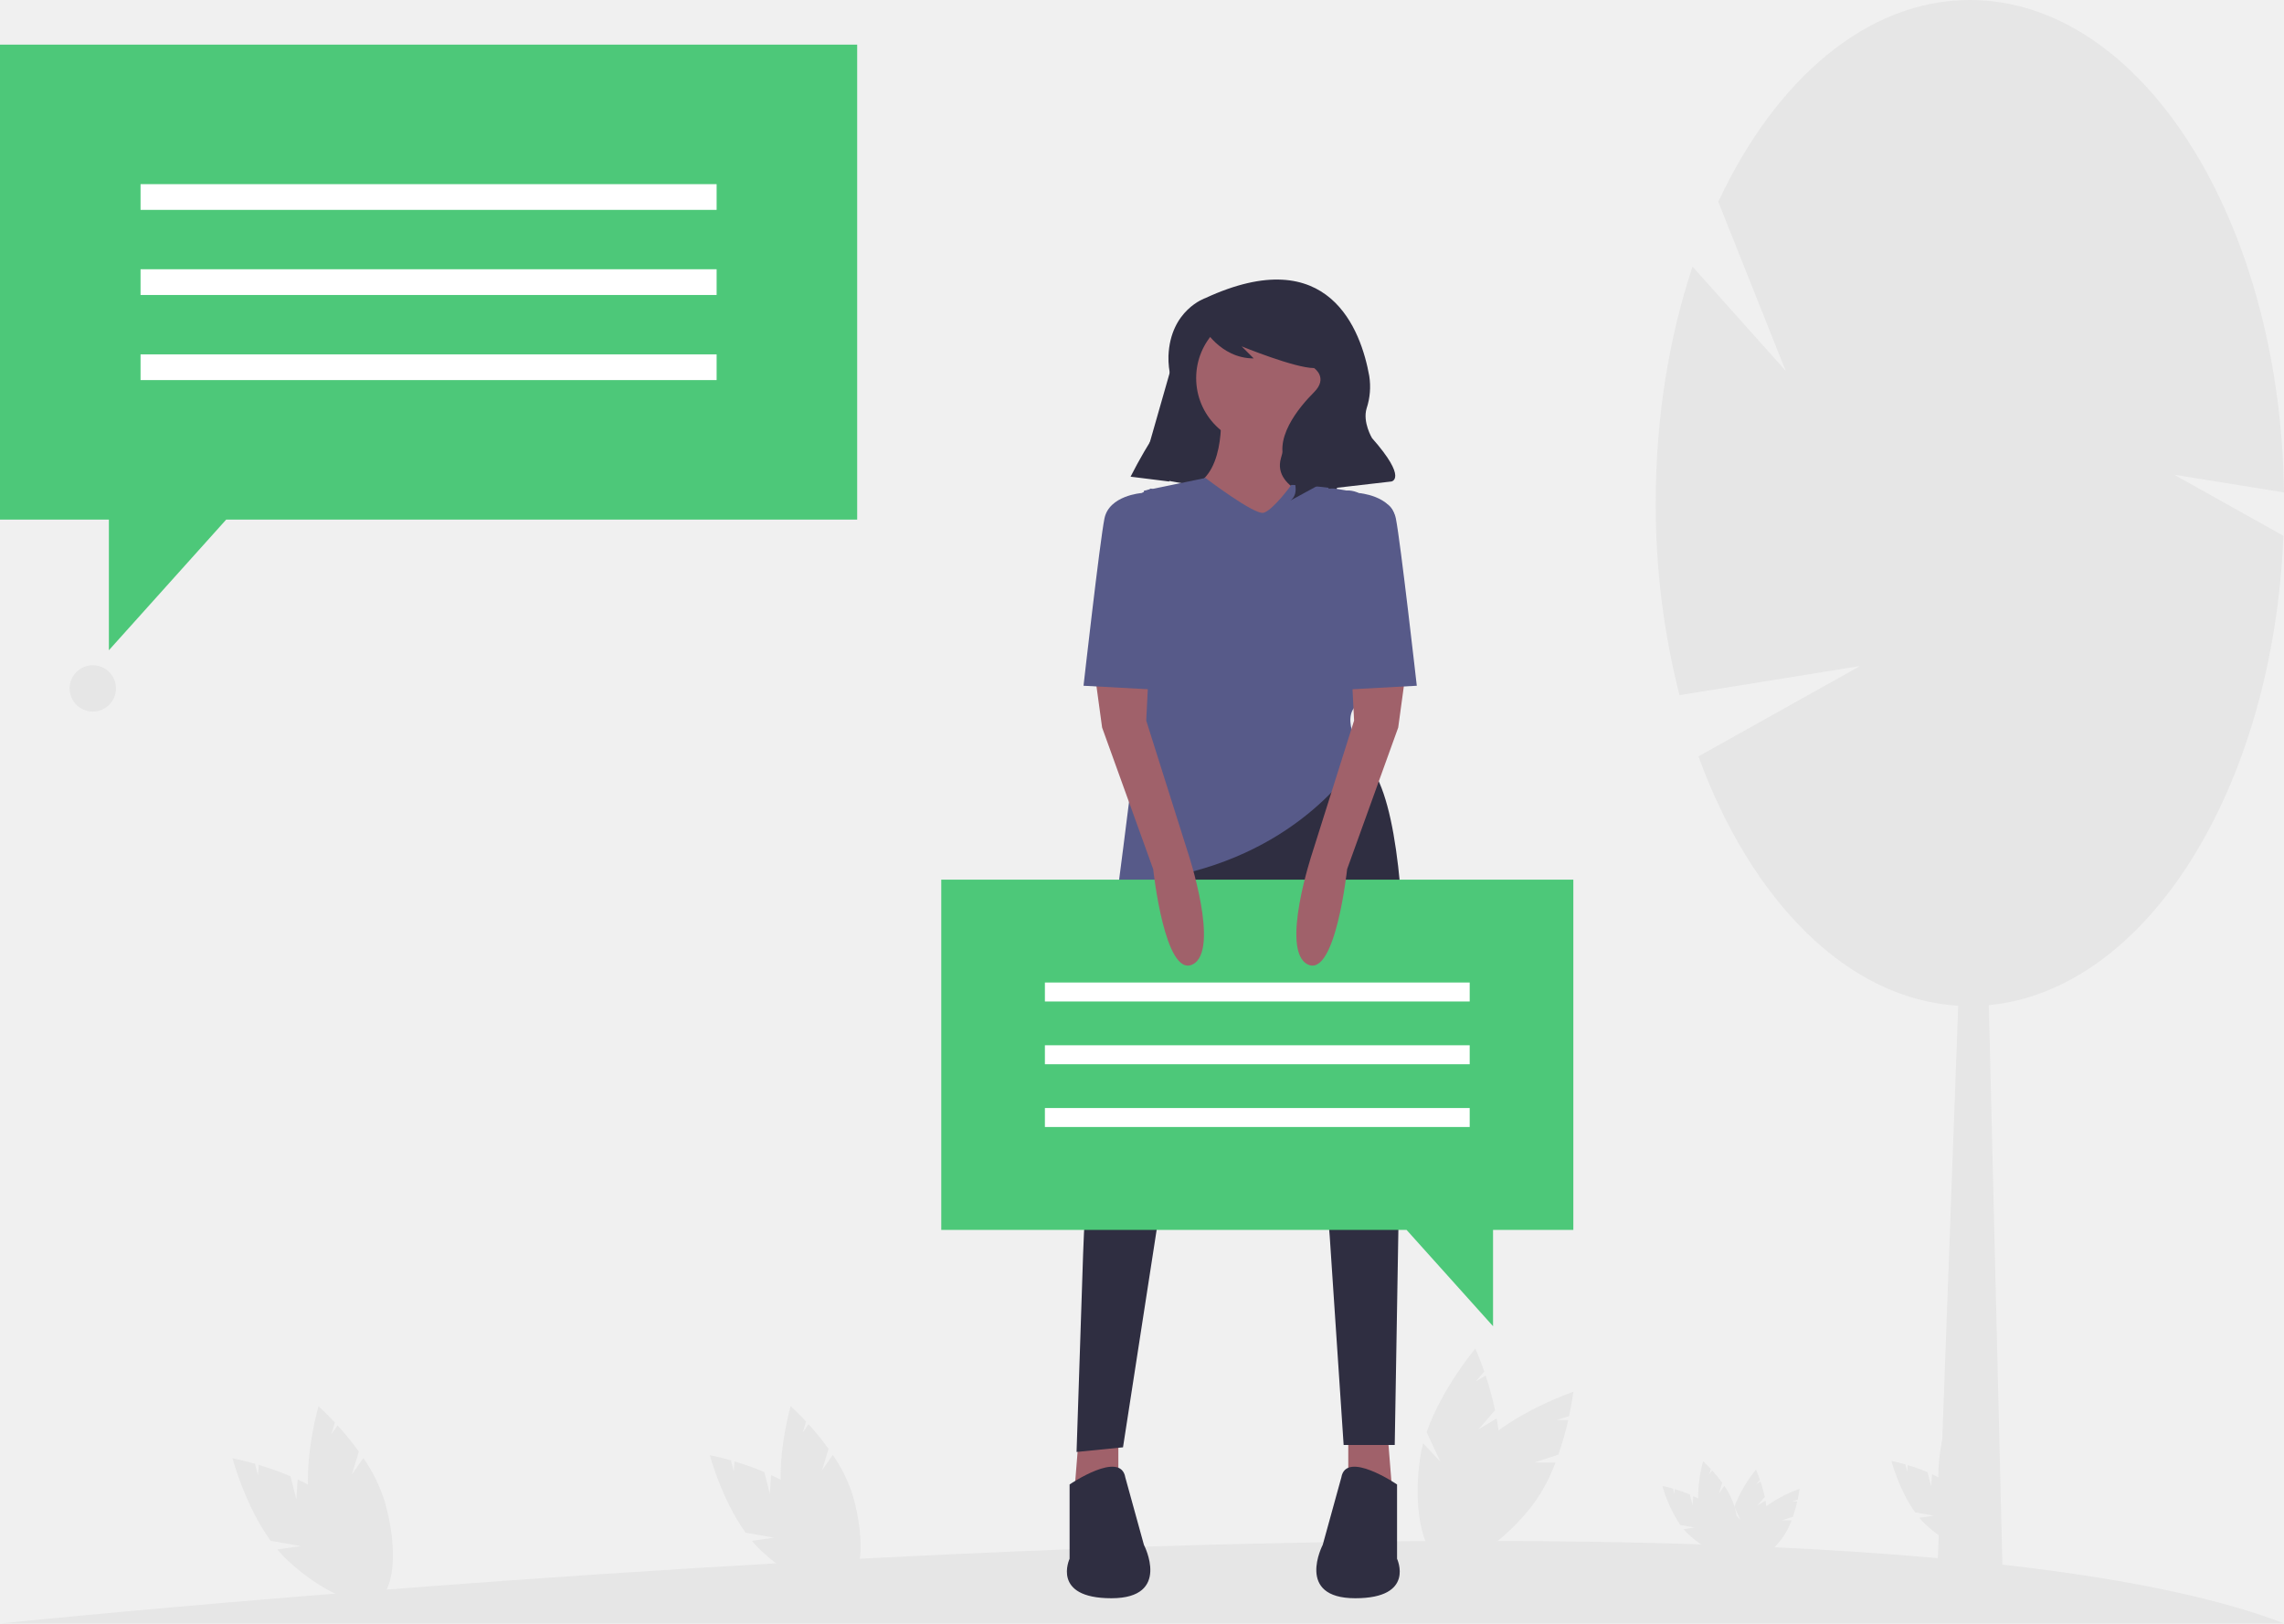
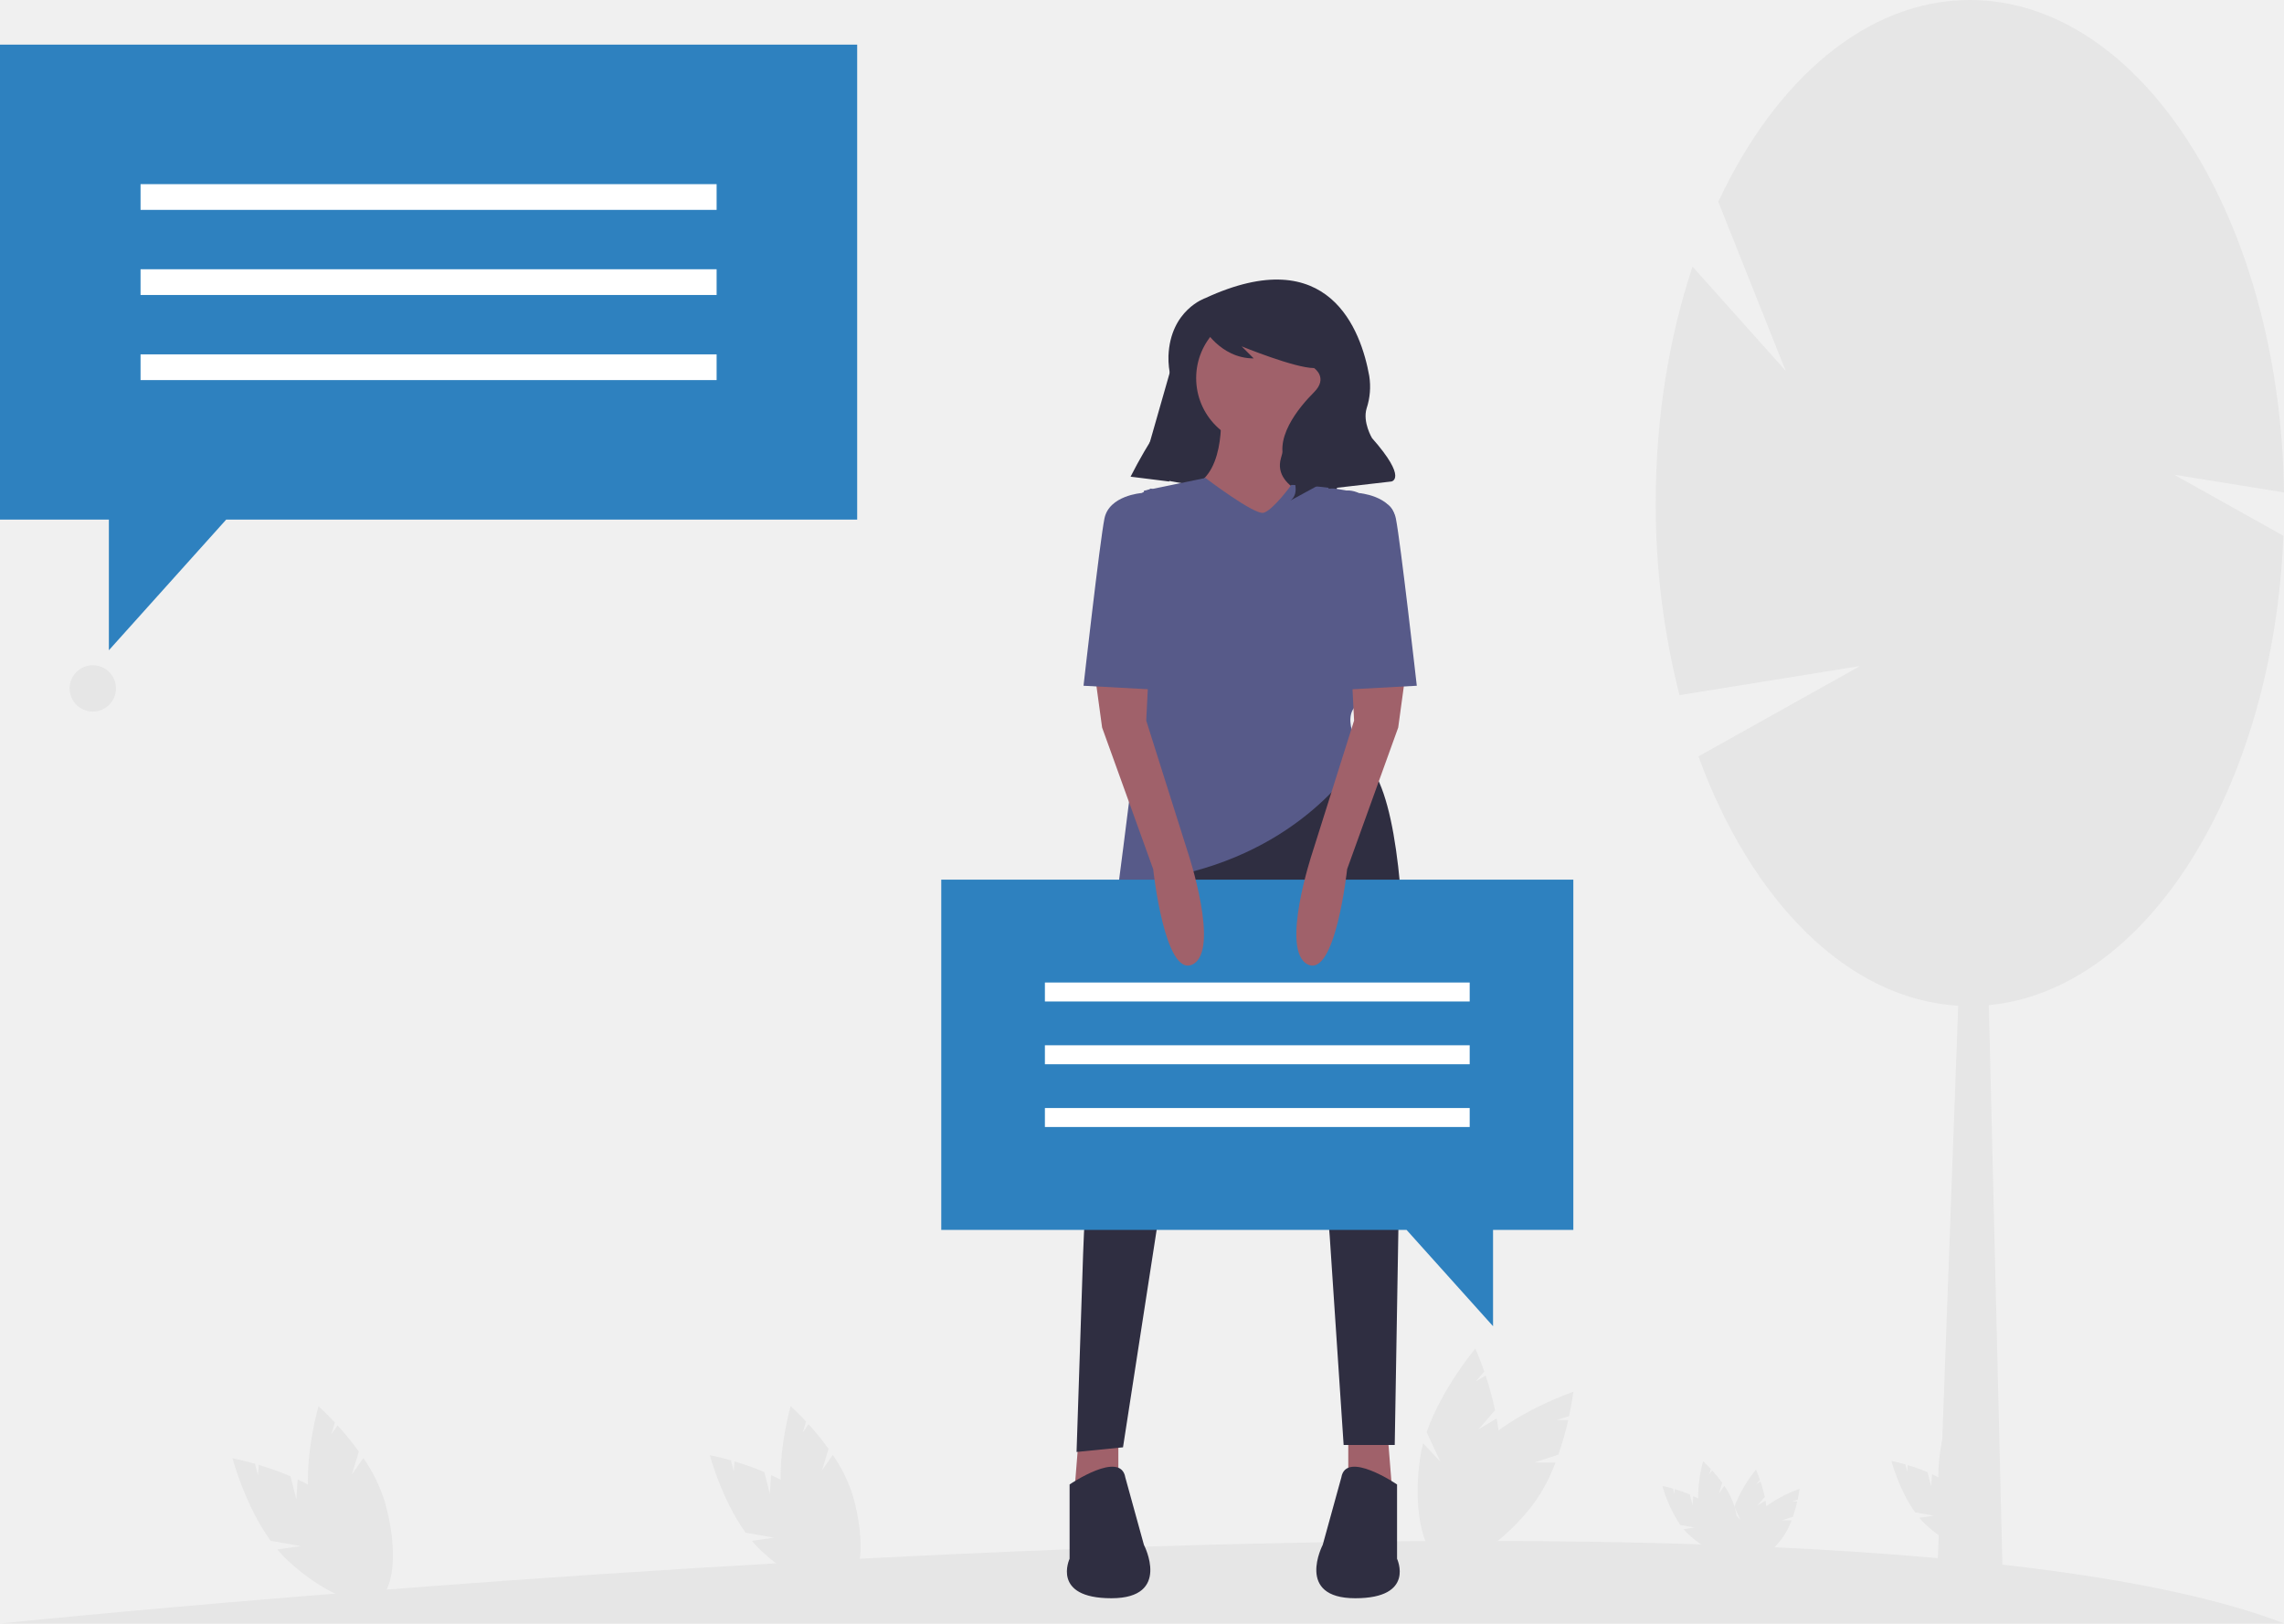
<svg xmlns="http://www.w3.org/2000/svg" id="b7c7232a-1587-4d3b-a231-6a0b0f3ca05b" data-name="Layer 1" width="887.035" height="630.595" viewBox="0 0 887.035 630.595">
  <path d="M271.571,717.132l-2.27-8.954a116.267,116.267,0,0,0-12.335-4.425l-.287,4.161-1.162-4.584c-5.198-1.484-8.735-2.138-8.735-2.138s4.777,18.165,14.796,32.052l11.674,2.051-9.07,1.308a47.038,47.038,0,0,0,4.057,4.299c14.575,13.529,30.809,19.736,36.259,13.864s-1.947-21.599-16.522-35.128a61.928,61.928,0,0,0-15.876-10.209Z" transform="translate(-156.4827 -134.7024)" fill="#e6e6e6" />
  <path d="M293.161,707.408l2.685-8.838a116.263,116.263,0,0,0-8.272-10.164l-2.396,3.414,1.375-4.525c-3.683-3.958-6.372-6.345-6.372-6.345s-5.3,18.019-3.902,35.086l8.934,7.79-8.44-3.569a47.037,47.037,0,0,0,1.251,5.777c5.484,19.115,16.172,32.82,23.873,30.61s9.498-19.496,4.015-38.611a61.927,61.927,0,0,0-8.314-16.945Z" transform="translate(-156.4827 -134.7024)" fill="#e6e6e6" />
  <path d="M455.457,714.957l-2.134-8.415a109.277,109.277,0,0,0-11.594-4.159l-.269,3.911-1.092-4.309c-4.886-1.395-8.21-2.01-8.21-2.01s4.49,17.073,13.907,30.126l10.973,1.927-8.524,1.229a44.21,44.21,0,0,0,3.813,4.041c13.699,12.715,28.957,18.549,34.08,13.03S484.576,730.027,470.877,717.312a58.205,58.205,0,0,0-14.922-9.595Z" transform="translate(-156.4827 -134.7024)" fill="#e6e6e6" />
  <path d="M475.749,705.818l2.523-8.307a109.276,109.276,0,0,0-7.775-9.553l-2.252,3.209,1.292-4.253c-3.461-3.72-5.989-5.964-5.989-5.964s-4.982,16.936-3.667,32.977l8.397,7.322-7.933-3.354a44.212,44.212,0,0,0,1.175,5.43c5.154,17.966,15.2,30.847,22.438,28.77s8.927-18.324,3.773-36.29a58.205,58.205,0,0,0-7.814-15.927Z" transform="translate(-156.4827 -134.7024)" fill="#e6e6e6" />
  <path d="M813.833,719.49l-1.075-4.241a55.066,55.066,0,0,0-5.842-2.096l-.136,1.971-.55-2.171c-2.462-.703-4.137-1.013-4.137-1.013a52.773,52.773,0,0,0,7.008,15.181l5.529.971-4.296.619a22.277,22.277,0,0,0,1.921,2.036c6.903,6.408,14.592,9.347,17.173,6.566s-.922-10.23-7.825-16.637a29.33,29.33,0,0,0-7.519-4.835Z" transform="translate(-156.4827 -134.7024)" fill="#e6e6e6" />
  <path d="M824.058,714.885l1.272-4.186a55.065,55.065,0,0,0-3.918-4.814l-1.135,1.617.651-2.143c-1.744-1.874-3.018-3.005-3.018-3.005a52.773,52.773,0,0,0-1.848,16.618l4.231,3.69-3.997-1.69a22.278,22.278,0,0,0,.592,2.736c2.597,9.053,7.66,15.544,11.307,14.498s4.499-9.234,1.901-18.287a29.331,29.331,0,0,0-3.938-8.026Z" transform="translate(-156.4827 -134.7024)" fill="#e6e6e6" />
  <path d="M906.488,712.164l-1.414-5.578a72.429,72.429,0,0,0-7.684-2.757l-.179,2.592-.724-2.856c-3.238-.925-5.441-1.332-5.441-1.332s2.976,11.316,9.217,19.968l7.273,1.278-5.65.815a29.303,29.303,0,0,0,2.527,2.678c9.08,8.428,19.193,12.295,22.588,8.637s-1.213-13.456-10.292-21.884a38.579,38.579,0,0,0-9.89-6.36Z" transform="translate(-156.4827 -134.7024)" fill="#e6e6e6" />
  <path d="M919.938,706.106l1.673-5.506a72.431,72.431,0,0,0-5.153-6.332l-1.493,2.127.856-2.819c-2.294-2.466-3.97-3.953-3.97-3.953s-3.302,11.225-2.431,21.858l5.566,4.853-5.258-2.223a29.304,29.304,0,0,0,.779,3.599c3.416,11.908,10.075,20.446,14.872,19.069s5.917-12.145,2.501-24.053a38.579,38.579,0,0,0-5.179-10.556Z" transform="translate(-156.4827 -134.7024)" fill="#e6e6e6" />
  <path d="M730.693,689.937l6.425-7.449a123.815,123.815,0,0,0-3.672-13.464l-3.805,2.291,3.29-3.814c-1.88-5.442-3.469-8.926-3.469-8.926s-12.93,15.261-18.926,32.483l5.341,11.437-6.68-7.114a50.092,50.092,0,0,0-1.273,6.165c-2.901,20.978,1.598,38.931,10.049,40.1s17.655-14.889,20.556-35.867a65.948,65.948,0,0,0-.79-20.085Z" transform="translate(-156.4827 -134.7024)" fill="#e6e6e6" />
  <path d="M752.362,702.835l9.35-3.055a123.815,123.815,0,0,0,3.816-13.424l-4.442-.006,4.787-1.564c1.204-5.63,1.644-9.434,1.644-9.434s-18.957,6.381-32.992,18.024l-1.34,12.551-2.041-9.542a50.093,50.093,0,0,0-4.277,4.619c-13.327,16.458-18.756,34.152-12.125,39.522s22.809-3.62,36.136-20.078a65.949,65.949,0,0,0,9.706-17.602Z" transform="translate(-156.4827 -134.7024)" fill="#e6e6e6" />
  <path d="M839.006,719.534l2.857-3.313a55.063,55.063,0,0,0-1.633-5.988l-1.692,1.019,1.463-1.696c-.836-2.42-1.543-3.97-1.543-3.97a52.773,52.773,0,0,0-8.418,14.447l2.375,5.087-2.971-3.164a22.281,22.281,0,0,0-.566,2.742c-1.29,9.33.711,17.314,4.469,17.834s7.852-6.622,9.142-15.952a29.33,29.33,0,0,0-.351-8.933Z" transform="translate(-156.4827 -134.7024)" fill="#e6e6e6" />
  <path d="M848.643,725.27l4.158-1.359a55.065,55.065,0,0,0,1.697-5.97l-1.975-.002,2.129-.696c.535-2.504.731-4.196.731-4.196a52.773,52.773,0,0,0-14.673,8.016l-.596,5.582-.908-4.244a22.279,22.279,0,0,0-1.902,2.054c-5.927,7.32-8.341,15.189-5.393,17.577s10.144-1.61,16.072-8.93a29.331,29.331,0,0,0,4.317-7.828Z" transform="translate(-156.4827 -134.7024)" fill="#e6e6e6" />
  <path d="M157.017,765.298s698.5-72,886.5,0Z" transform="translate(-156.4827 -134.7024)" fill="#e6e6e6" />
  <path d="M1043.517,325.997c-1.369-106.021-55.455-191.294-121.984-191.294-39.981,0-75.469,30.796-97.724,78.383l26.165,65.651-36.16-40.465c-9.121,27.38-14.297,58.64-14.297,91.841a299.419,299.419,0,0,0,9.223,74.63L878.862,393.437l-62.755,35.091c20.445,56.05,57.812,94.331,100.883,96.857l-8.301,225.821,25.688.917-5.491-226.965c61.333-5.841,110.464-84.23,114.399-182.331l-42.384-23.7Z" transform="translate(-156.4827 -134.7024)" fill="#e6e6e6" />
  <polygon points="442.83 184.86 476.584 190.797 487.836 134.4 460.645 122.527 442.83 184.86" fill="#2f2e41" />
  <polygon points="483.418 193.88 517.172 199.816 528.423 143.42 501.233 131.547 483.418 193.88" fill="#2f2e41" />
  <polygon points="523.631 556.815 523.631 580.265 540.768 580.265 538.964 557.717 523.631 556.815" fill="#a0616a" />
  <polygon points="434.338 556.815 434.338 580.265 417.201 580.265 419.005 557.717 434.338 556.815" fill="#a0616a" />
  <path d="M597.135,474.148l-13.702,83.518a498.774,498.774,0,0,0-6.308,64.271l-2.539,76.795,18.039-1.804L606.154,609.44S641.33,479.559,653.957,505.716s18.941,109.136,18.941,109.136l5.412,81.175h19.843l1.804-106.43s10.823-148.821-16.235-161.449Z" transform="translate(-156.4827 -134.7024)" fill="#2f2e41" />
  <path d="M699.055,711.36s-19.843-13.529-21.647-2.706l-7.216,26.156s-10.823,20.745,12.627,20.745,16.235-15.333,16.235-15.333Z" transform="translate(-156.4827 -134.7024)" fill="#2f2e41" />
  <path d="M571.88,711.36s19.843-13.529,21.647-2.706l7.216,26.156S611.566,755.555,588.115,755.555s-16.235-15.333-16.235-15.333Z" transform="translate(-156.4827 -134.7024)" fill="#2f2e41" />
  <circle cx="490.71" cy="146.88" r="26.156" fill="#a0616a" />
  <path d="M630.507,292.856s2.706,25.255-10.823,30.666l22.549,27.058,29.764-20.745s-21.647-4.51-18.039-17.137,3.608-14.431,3.608-14.431Z" transform="translate(-156.4827 -134.7024)" fill="#a0616a" />
  <path d="M624.644,320.366S643.585,334.797,647.193,333.895s10.823-10.823,10.823-10.823,26.607.451,37.431,7.667-10.372,51.862-10.372,51.862,5.863,20.294-1.353,25.705,1.804,18.941,1.804,18.941-18.039,33.372-65.842,45.999c0,0-29.764,11.725-28.862,5.412s9.921-78.469,9.921-78.469V325.327Z" transform="translate(-156.4827 -134.7024)" fill="#575a89" />
  <path d="M624.629,250.49S610.969,255.043,610.275,273.025a31.894,31.894,0,0,0,.948,8.539c.769,3.26,1.264,10.273-4.697,19.439a192.423,192.423,0,0,0-10.921,18.786l-.043.085,15.002,1.875,3.19-24.867a123.827,123.827,0,0,1,9.833-34.909l.104-.232s6.563,12.189,19.69,12.189l-4.688-4.688s20.628,8.439,28.129,8.439c0,0,5.626,3.75,0,9.376s-16.877,18.752-10.314,29.066.938,13.127.938,13.127L667.759,323.624l4.688-2.813v3.75l24.378-2.813s6.563-.938-7.501-16.877c0,0-3.714-6.19-2.089-11.528a26.929,26.929,0,0,0,1.024-12.594C685.108,263.172,672.746,228.226,624.629,250.49Z" transform="translate(-156.4827 -134.7024)" fill="#2f2e41" />
-   <polygon points="365.556 341.7 611.035 341.7 611.035 477.762 579.854 477.762 579.854 515.179 546.263 477.762 365.556 477.762 365.556 341.7" fill="#4dc879" />
+   <polygon points="365.556 341.7 611.035 341.7 611.035 477.762 579.854 477.762 579.854 515.179 546.263 477.762 365.556 477.762 365.556 341.7" fill="#2e81bf" />
  <rect x="562.29" y="516.371" width="164.975" height="7.37" transform="translate(1133.073 905.4095) rotate(-180)" fill="#fff" />
  <rect x="562.29" y="540.749" width="164.975" height="7.37" transform="translate(1133.073 954.1651) rotate(-180)" fill="#fff" />
  <rect x="562.29" y="565.127" width="164.975" height="7.37" transform="translate(1133.073 1002.921) rotate(-180)" fill="#fff" />
  <path d="M581.801,397.482l2.706,19.843,19.843,55.019s4.51,42.392,15.333,36.98-1.804-43.293-1.804-43.293l-16.235-51.411.902-18.039Z" transform="translate(-156.4827 -134.7024)" fill="#a0616a" />
  <path d="M611.566,327.13l-8.135-2.653-3.59,1.751s-12.627.902-14.431,9.921-8.118,64.94-8.118,64.94l33.372,1.804Z" transform="translate(-156.4827 -134.7024)" fill="#575a89" />
  <path d="M702.211,397.482l-2.706,19.843-19.843,55.019s-4.51,42.392-15.333,36.98,1.804-43.293,1.804-43.293l16.235-51.411-.902-18.039Z" transform="translate(-156.4827 -134.7024)" fill="#a0616a" />
  <path d="M672.447,327.13l4.338-1.415a9.872,9.872,0,0,1,7.387.513h0s12.627.902,14.431,9.921,8.118,64.94,8.118,64.94l-33.372,1.804Z" transform="translate(-156.4827 -134.7024)" fill="#575a89" />
-   <polygon points="332.9 17.333 0 17.333 0 201.851 42.285 201.851 42.285 252.593 87.838 201.851 332.9 201.851 332.9 17.333" fill="#4dc879" />
+   <polygon points="332.9 17.333 0 17.333 0 201.851 42.285 201.851 42.285 252.593 87.838 201.851 332.9 201.851 332.9 17.333" fill="#2e81bf" />
  <rect x="54.586" y="71.535" width="223.727" height="9.995" fill="#fff" />
  <rect x="54.586" y="104.595" width="223.727" height="9.995" fill="#fff" />
  <rect x="54.586" y="137.654" width="223.727" height="9.995" fill="#fff" />
  <circle cx="36.035" cy="267.424" r="9" fill="#e6e6e6" />
</svg>
